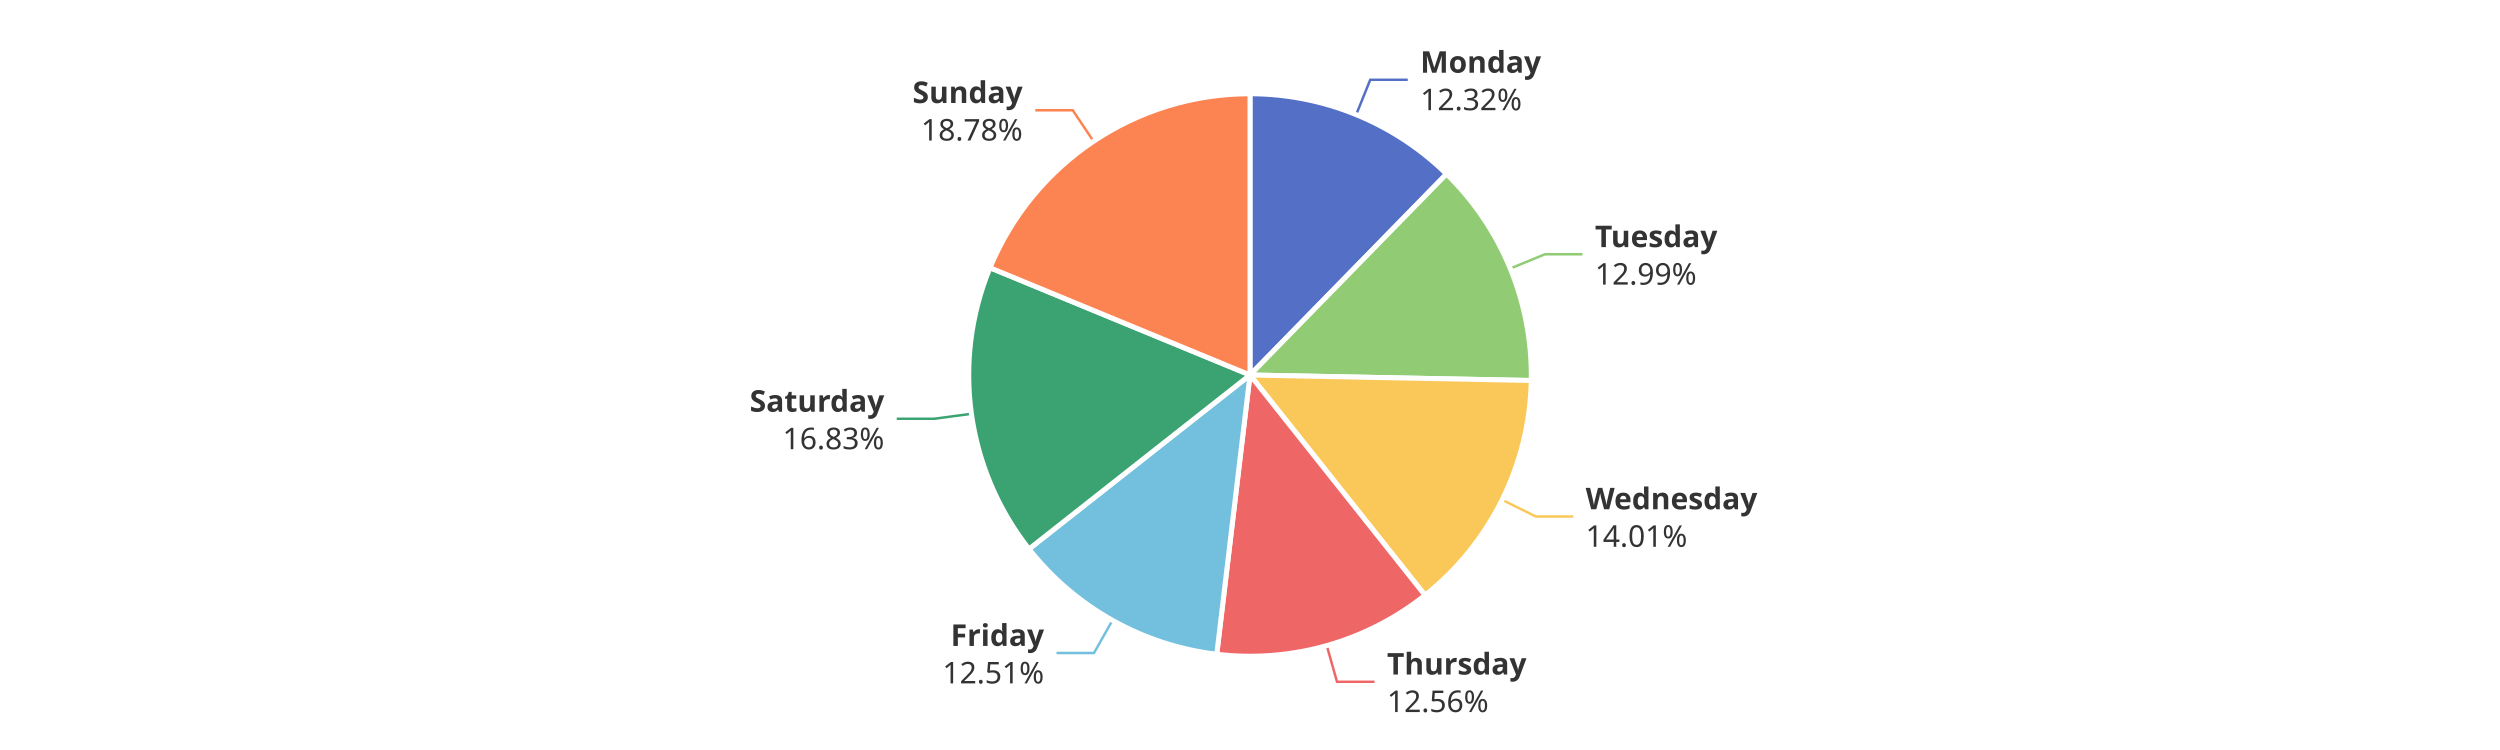
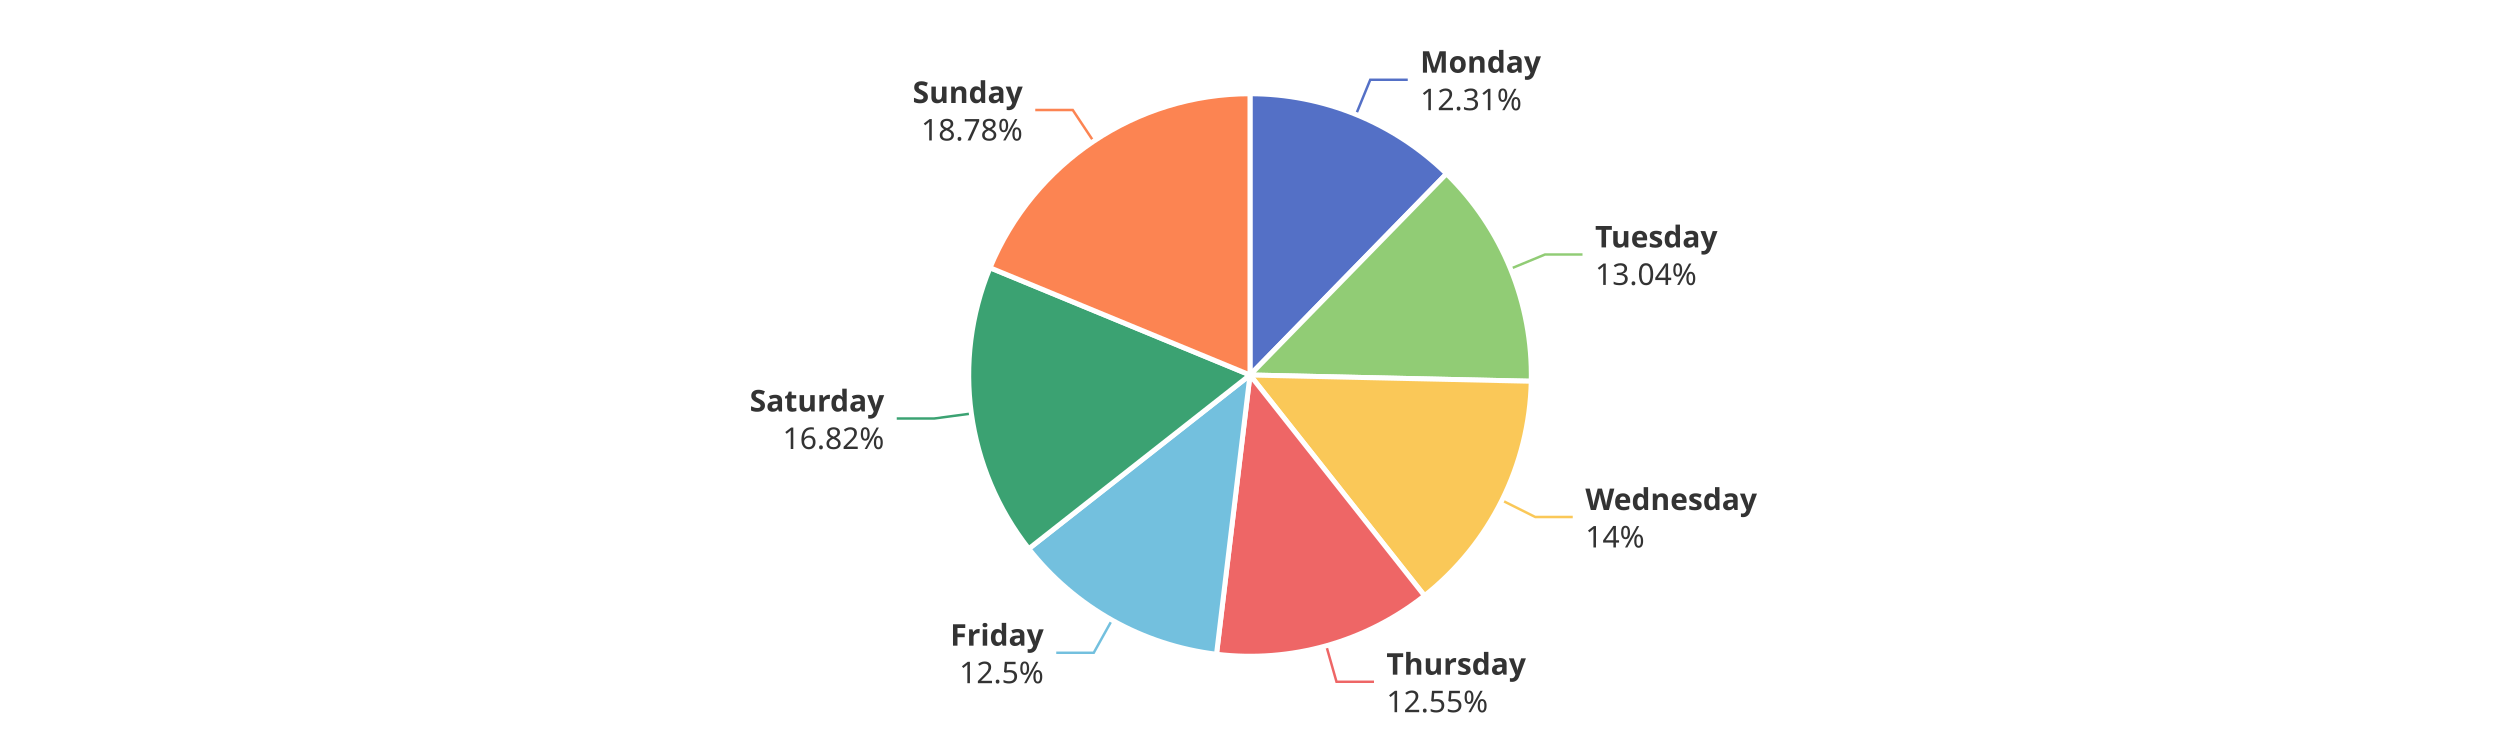
<svg xmlns="http://www.w3.org/2000/svg" width="1000" height="300" version="1.1" baseProfile="full" viewBox="0 0 1000 300">
  <rect width="1000" height="300" x="0" y="0" id="0" fill="#ffffff" />
-   <polyline points="542.5 45.8 548.1 31.9 563.1 31.9" fill="none" stroke="#5470c6" />
-   <polyline points="604.1 107.4 618 101.7 633 101.7" fill="none" stroke="#91cc75" />
-   <polyline points="600.8 199.9 614.3 206.6 629.3 206.6" fill="none" stroke="#fac858" />
-   <polyline points="530.7 258.2 534.8 272.7 549.8 272.7" fill="none" stroke="#ee6666" />
-   <polyline points="445 248.1 437.6 261.2 422.6 261.2" fill="none" stroke="#73c0de" />
-   <polyline points="388.6 165.5 373.7 167.5 358.7 167.5" fill="none" stroke="#3ba272" />
-   <polyline points="437.4 56.5 429.1 44.1 414.1 44.1" fill="none" stroke="#fc8452" />
-   <path d="M500 37.5A112.5 112.5 0 0 1 578.6 69.6L500 150Z" fill="#5470c6" stroke="#fff" stroke-width="2" stroke-linejoin="round" />
-   <path d="M578.6 69.6A112.5 112.5 0 0 1 612.5 152.2L500 150Z" fill="#91cc75" stroke="#fff" stroke-width="2" stroke-linejoin="round" />
-   <path d="M612.5 152.2A112.5 112.5 0 0 1 570 238.1L500 150Z" fill="#fac858" stroke="#fff" stroke-width="2" stroke-linejoin="round" />
-   <path d="M570 238.1A112.5 112.5 0 0 1 486.7 261.7L500 150Z" fill="#ee6666" stroke="#fff" stroke-width="2" stroke-linejoin="round" />
-   <path d="M486.7 261.7A112.5 112.5 0 0 1 411.6 219.6L500 150Z" fill="#73c0de" stroke="#fff" stroke-width="2" stroke-linejoin="round" />
-   <path d="M411.6 219.6A112.5 112.5 0 0 1 396 107.1L500 150Z" fill="#3ba272" stroke="#fff" stroke-width="2" stroke-linejoin="round" />
+   <polyline points="542.4 45.8 548.1 31.9 563.1 31.9" fill="none" stroke="#5470c6" />
+   <polyline points="604.2 107.5 618 101.8 633 101.8" fill="none" stroke="#91cc75" />
+   <polyline points="600.7 200.1 614.1 206.8 629.1 206.8" fill="none" stroke="#fac858" />
+   <polyline points="530.5 258.3 534.6 272.7 549.6 272.7" fill="none" stroke="#ee6666" />
+   <polyline points="444.8 248 437.5 261.1 422.5 261.1" fill="none" stroke="#73c0de" />
+   <polyline points="388.6 165.4 373.7 167.4 358.7 167.4" fill="none" stroke="#3ba272" />
+   <polyline points="437.4 56.5 429.1 44 414.1 44" fill="none" stroke="#fc8452" />
+   <path d="M500 37.5A112.5 112.5 0 0 1 578.6 69.5L500 150Z" fill="#5470c6" stroke="#fff" stroke-width="2" stroke-linejoin="round" />
+   <path d="M578.6 69.5A112.5 112.5 0 0 1 612.5 152.5L500 150Z" fill="#91cc75" stroke="#fff" stroke-width="2" stroke-linejoin="round" />
+   <path d="M612.5 152.5A112.5 112.5 0 0 1 569.8 238.3L500 150Z" fill="#fac858" stroke="#fff" stroke-width="2" stroke-linejoin="round" />
+   <path d="M569.8 238.3A112.5 112.5 0 0 1 486.6 261.7L500 150Z" fill="#ee6666" stroke="#fff" stroke-width="2" stroke-linejoin="round" />
+   <path d="M486.6 261.7A112.5 112.5 0 0 1 411.5 219.5L500 150Z" fill="#73c0de" stroke="#fff" stroke-width="2" stroke-linejoin="round" />
+   <path d="M411.5 219.5A112.5 112.5 0 0 1 396 107.1L500 150Z" fill="#3ba272" stroke="#fff" stroke-width="2" stroke-linejoin="round" />
  <path d="M396 107.1A112.5 112.5 0 0 1 500 37.5L500 150Z" fill="#fc8452" stroke="#fff" stroke-width="2" stroke-linejoin="round" />
-   <path d="M0 -15l42.8 0l0 30l-42.8 0Z" transform="translate(568.1252 31.9313)" fill="none" />
-   <text dominant-baseline="central" text-anchor="start" style="font-size:12px;font-family:sans-serif;font-weight:bold;" y="-7.5" transform="translate(568.1252 31.9313)" fill="#333" stroke="rgb(255,255,255)" stroke-width="2" paint-order="stroke" stroke-miterlimit="2">Monday</text>
-   <text dominant-baseline="central" text-anchor="start" style="font-size:12px;font-family:sans-serif;" y="7.5" transform="translate(568.1252 31.9313)" fill="#333" stroke="rgb(255,255,255)" stroke-width="2" paint-order="stroke" stroke-miterlimit="2">12.32%</text>
-   <path d="M0 -15l46.2 0l0 30l-46.2 0Z" transform="translate(637.9929 101.6893)" fill="none" />
-   <text dominant-baseline="central" text-anchor="start" style="font-size:12px;font-family:sans-serif;font-weight:bold;" y="-7.5" transform="translate(637.9929 101.6893)" fill="#333" stroke="rgb(255,255,255)" stroke-width="2" paint-order="stroke" stroke-miterlimit="2">Tuesday</text>
-   <text dominant-baseline="central" text-anchor="start" style="font-size:12px;font-family:sans-serif;" y="7.5" transform="translate(637.9929 101.6893)" fill="#333" stroke="rgb(255,255,255)" stroke-width="2" paint-order="stroke" stroke-miterlimit="2">12.99%</text>
-   <path d="M0 -15l63.6 0l0 30l-63.6 0Z" transform="translate(634.2685 206.5594)" fill="none" />
-   <text dominant-baseline="central" text-anchor="start" style="font-size:12px;font-family:sans-serif;font-weight:bold;" y="-7.5" transform="translate(634.2685 206.5594)" fill="#333" stroke="rgb(255,255,255)" stroke-width="2" paint-order="stroke" stroke-miterlimit="2">Wednesday</text>
-   <text dominant-baseline="central" text-anchor="start" style="font-size:12px;font-family:sans-serif;" y="7.5" transform="translate(634.2685 206.5594)" fill="#333" stroke="rgb(255,255,255)" stroke-width="2" paint-order="stroke" stroke-miterlimit="2">14.01%</text>
-   <path d="M0 -15l50.2 0l0 30l-50.2 0Z" transform="translate(554.8014 272.6585)" fill="none" />
-   <text dominant-baseline="central" text-anchor="start" style="font-size:12px;font-family:sans-serif;font-weight:bold;" y="-7.5" transform="translate(554.8014 272.6585)" fill="#333" stroke="rgb(255,255,255)" stroke-width="2" paint-order="stroke" stroke-miterlimit="2">Thursday</text>
-   <text dominant-baseline="central" text-anchor="start" style="font-size:12px;font-family:sans-serif;" y="7.5" transform="translate(554.8014 272.6585)" fill="#333" stroke="rgb(255,255,255)" stroke-width="2" paint-order="stroke" stroke-miterlimit="2">12.56%</text>
-   <path d="M-40.9 -15l40.9 0l0 30l-40.9 0Z" transform="translate(417.6309 261.2041)" fill="none" />
-   <text dominant-baseline="central" text-anchor="end" style="font-size:12px;font-family:sans-serif;font-weight:bold;" y="-7.5" transform="translate(417.6309 261.2041)" fill="#333" stroke="rgb(255,255,255)" stroke-width="2" paint-order="stroke" stroke-miterlimit="2">Friday</text>
-   <text dominant-baseline="central" text-anchor="end" style="font-size:12px;font-family:sans-serif;" y="7.5" transform="translate(417.6309 261.2041)" fill="#333" stroke="rgb(255,255,255)" stroke-width="2" paint-order="stroke" stroke-miterlimit="2">12.51%</text>
-   <path d="M-48.2 -15l48.2 0l0 30l-48.2 0Z" transform="translate(353.7107 167.5286)" fill="none" />
-   <text dominant-baseline="central" text-anchor="end" style="font-size:12px;font-family:sans-serif;font-weight:bold;" y="-7.5" transform="translate(353.7107 167.5286)" fill="#333" stroke="rgb(255,255,255)" stroke-width="2" paint-order="stroke" stroke-miterlimit="2">Saturday</text>
-   <text dominant-baseline="central" text-anchor="end" style="font-size:12px;font-family:sans-serif;" y="7.5" transform="translate(353.7107 167.5286)" fill="#333" stroke="rgb(255,255,255)" stroke-width="2" paint-order="stroke" stroke-miterlimit="2">16.83%</text>
-   <path d="M-40.9 -15l40.9 0l0 30l-40.9 0Z" transform="translate(409.0649 44.0544)" fill="none" />
-   <text dominant-baseline="central" text-anchor="end" style="font-size:12px;font-family:sans-serif;font-weight:bold;" y="-7.5" transform="translate(409.0649 44.0544)" fill="#333" stroke="rgb(255,255,255)" stroke-width="2" paint-order="stroke" stroke-miterlimit="2">Sunday</text>
-   <text dominant-baseline="central" text-anchor="end" style="font-size:12px;font-family:sans-serif;" y="7.5" transform="translate(409.0649 44.0544)" fill="#333" stroke="rgb(255,255,255)" stroke-width="2" paint-order="stroke" stroke-miterlimit="2">18.78%</text>
+   <path d="M0 -15l42.8 0l0 30l-42.8 0Z" transform="translate(568.0927 31.9181)" fill="none" />
+   <text dominant-baseline="central" text-anchor="start" style="font-size:12px;font-family:sans-serif;font-weight:bold;" y="-7.5" transform="translate(568.0927 31.9181)" fill="#333" stroke="rgb(255,255,255)" stroke-width="2" paint-order="stroke" stroke-miterlimit="2">Monday</text>
+   <text dominant-baseline="central" text-anchor="start" style="font-size:12px;font-family:sans-serif;" y="7.5" transform="translate(568.0927 31.9181)" fill="#333" stroke="rgb(255,255,255)" stroke-width="2" paint-order="stroke" stroke-miterlimit="2">12.31%</text>
+   <path d="M0 -15l46.2 0l0 30l-46.2 0Z" transform="translate(638.0441 101.8145)" fill="none" />
+   <text dominant-baseline="central" text-anchor="start" style="font-size:12px;font-family:sans-serif;font-weight:bold;" y="-7.5" transform="translate(638.0441 101.8145)" fill="#333" stroke="rgb(255,255,255)" stroke-width="2" paint-order="stroke" stroke-miterlimit="2">Tuesday</text>
+   <text dominant-baseline="central" text-anchor="start" style="font-size:12px;font-family:sans-serif;" y="7.5" transform="translate(638.0441 101.8145)" fill="#333" stroke="rgb(255,255,255)" stroke-width="2" paint-order="stroke" stroke-miterlimit="2">13.04%</text>
+   <path d="M0 -15l63.6 0l0 30l-63.6 0Z" transform="translate(634.1323 206.8337)" fill="none" />
+   <text dominant-baseline="central" text-anchor="start" style="font-size:12px;font-family:sans-serif;font-weight:bold;" y="-7.5" transform="translate(634.1323 206.8337)" fill="#333" stroke="rgb(255,255,255)" stroke-width="2" paint-order="stroke" stroke-miterlimit="2">Wednesday</text>
+   <text dominant-baseline="central" text-anchor="start" style="font-size:12px;font-family:sans-serif;" y="7.5" transform="translate(634.1323 206.8337)" fill="#333" stroke="rgb(255,255,255)" stroke-width="2" paint-order="stroke" stroke-miterlimit="2">14%</text>
+   <path d="M0 -15l50.2 0l0 30l-50.2 0Z" transform="translate(554.5735 272.723)" fill="none" />
+   <text dominant-baseline="central" text-anchor="start" style="font-size:12px;font-family:sans-serif;font-weight:bold;" y="-7.5" transform="translate(554.5735 272.723)" fill="#333" stroke="rgb(255,255,255)" stroke-width="2" paint-order="stroke" stroke-miterlimit="2">Thursday</text>
+   <text dominant-baseline="central" text-anchor="start" style="font-size:12px;font-family:sans-serif;" y="7.5" transform="translate(554.5735 272.723)" fill="#333" stroke="rgb(255,255,255)" stroke-width="2" paint-order="stroke" stroke-miterlimit="2">12.55%</text>
+   <path d="M-34.2 -15l34.2 0l0 30l-34.2 0Z" transform="translate(417.4855 261.1224)" fill="none" />
+   <text dominant-baseline="central" text-anchor="end" style="font-size:12px;font-family:sans-serif;font-weight:bold;" y="-7.5" transform="translate(417.4855 261.1224)" fill="#333" stroke="rgb(255,255,255)" stroke-width="2" paint-order="stroke" stroke-miterlimit="2">Friday</text>
+   <text dominant-baseline="central" text-anchor="end" style="font-size:12px;font-family:sans-serif;" y="7.5" transform="translate(417.4855 261.1224)" fill="#333" stroke="rgb(255,255,255)" stroke-width="2" paint-order="stroke" stroke-miterlimit="2">12.5%</text>
+   <path d="M-48.2 -15l48.2 0l0 30l-48.2 0Z" transform="translate(353.6972 167.4311)" fill="none" />
+   <text dominant-baseline="central" text-anchor="end" style="font-size:12px;font-family:sans-serif;font-weight:bold;" y="-7.5" transform="translate(353.6972 167.4311)" fill="#333" stroke="rgb(255,255,255)" stroke-width="2" paint-order="stroke" stroke-miterlimit="2">Saturday</text>
+   <text dominant-baseline="central" text-anchor="end" style="font-size:12px;font-family:sans-serif;" y="7.5" transform="translate(353.6972 167.4311)" fill="#333" stroke="rgb(255,255,255)" stroke-width="2" paint-order="stroke" stroke-miterlimit="2">16.82%</text>
+   <path d="M-40.9 -15l40.9 0l0 30l-40.9 0Z" transform="translate(409.092 44.0363)" fill="none" />
+   <text dominant-baseline="central" text-anchor="end" style="font-size:12px;font-family:sans-serif;font-weight:bold;" y="-7.5" transform="translate(409.092 44.0363)" fill="#333" stroke="rgb(255,255,255)" stroke-width="2" paint-order="stroke" stroke-miterlimit="2">Sunday</text>
+   <text dominant-baseline="central" text-anchor="end" style="font-size:12px;font-family:sans-serif;" y="7.5" transform="translate(409.092 44.0363)" fill="#333" stroke="rgb(255,255,255)" stroke-width="2" paint-order="stroke" stroke-miterlimit="2">18.78%</text>
</svg>
